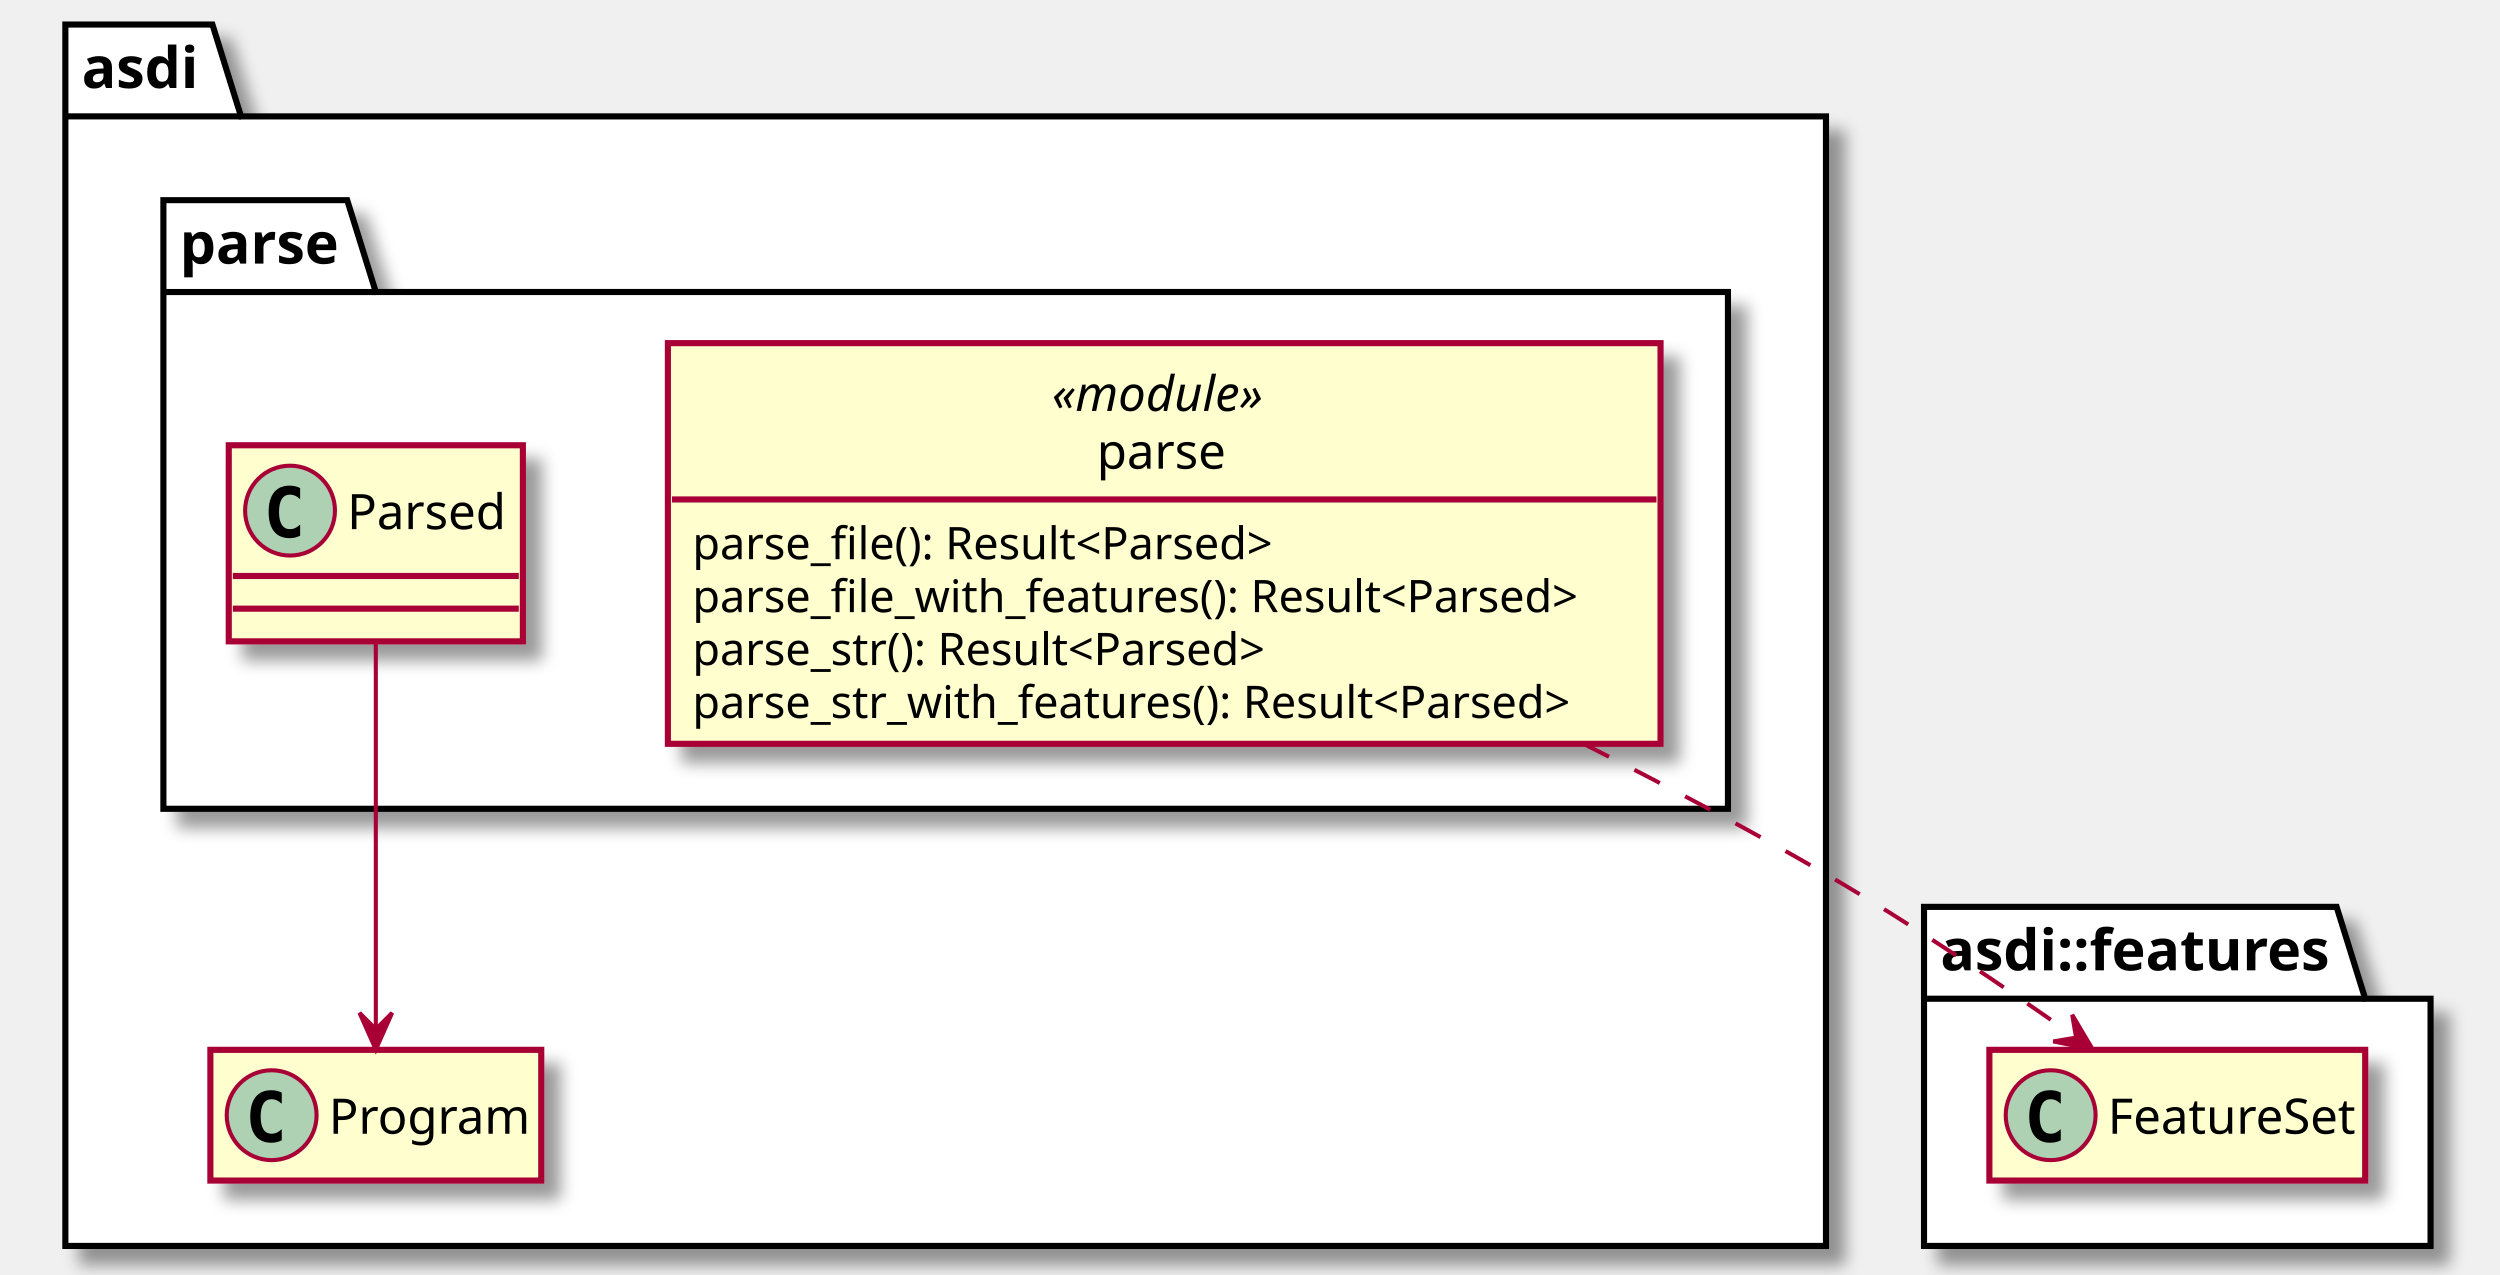
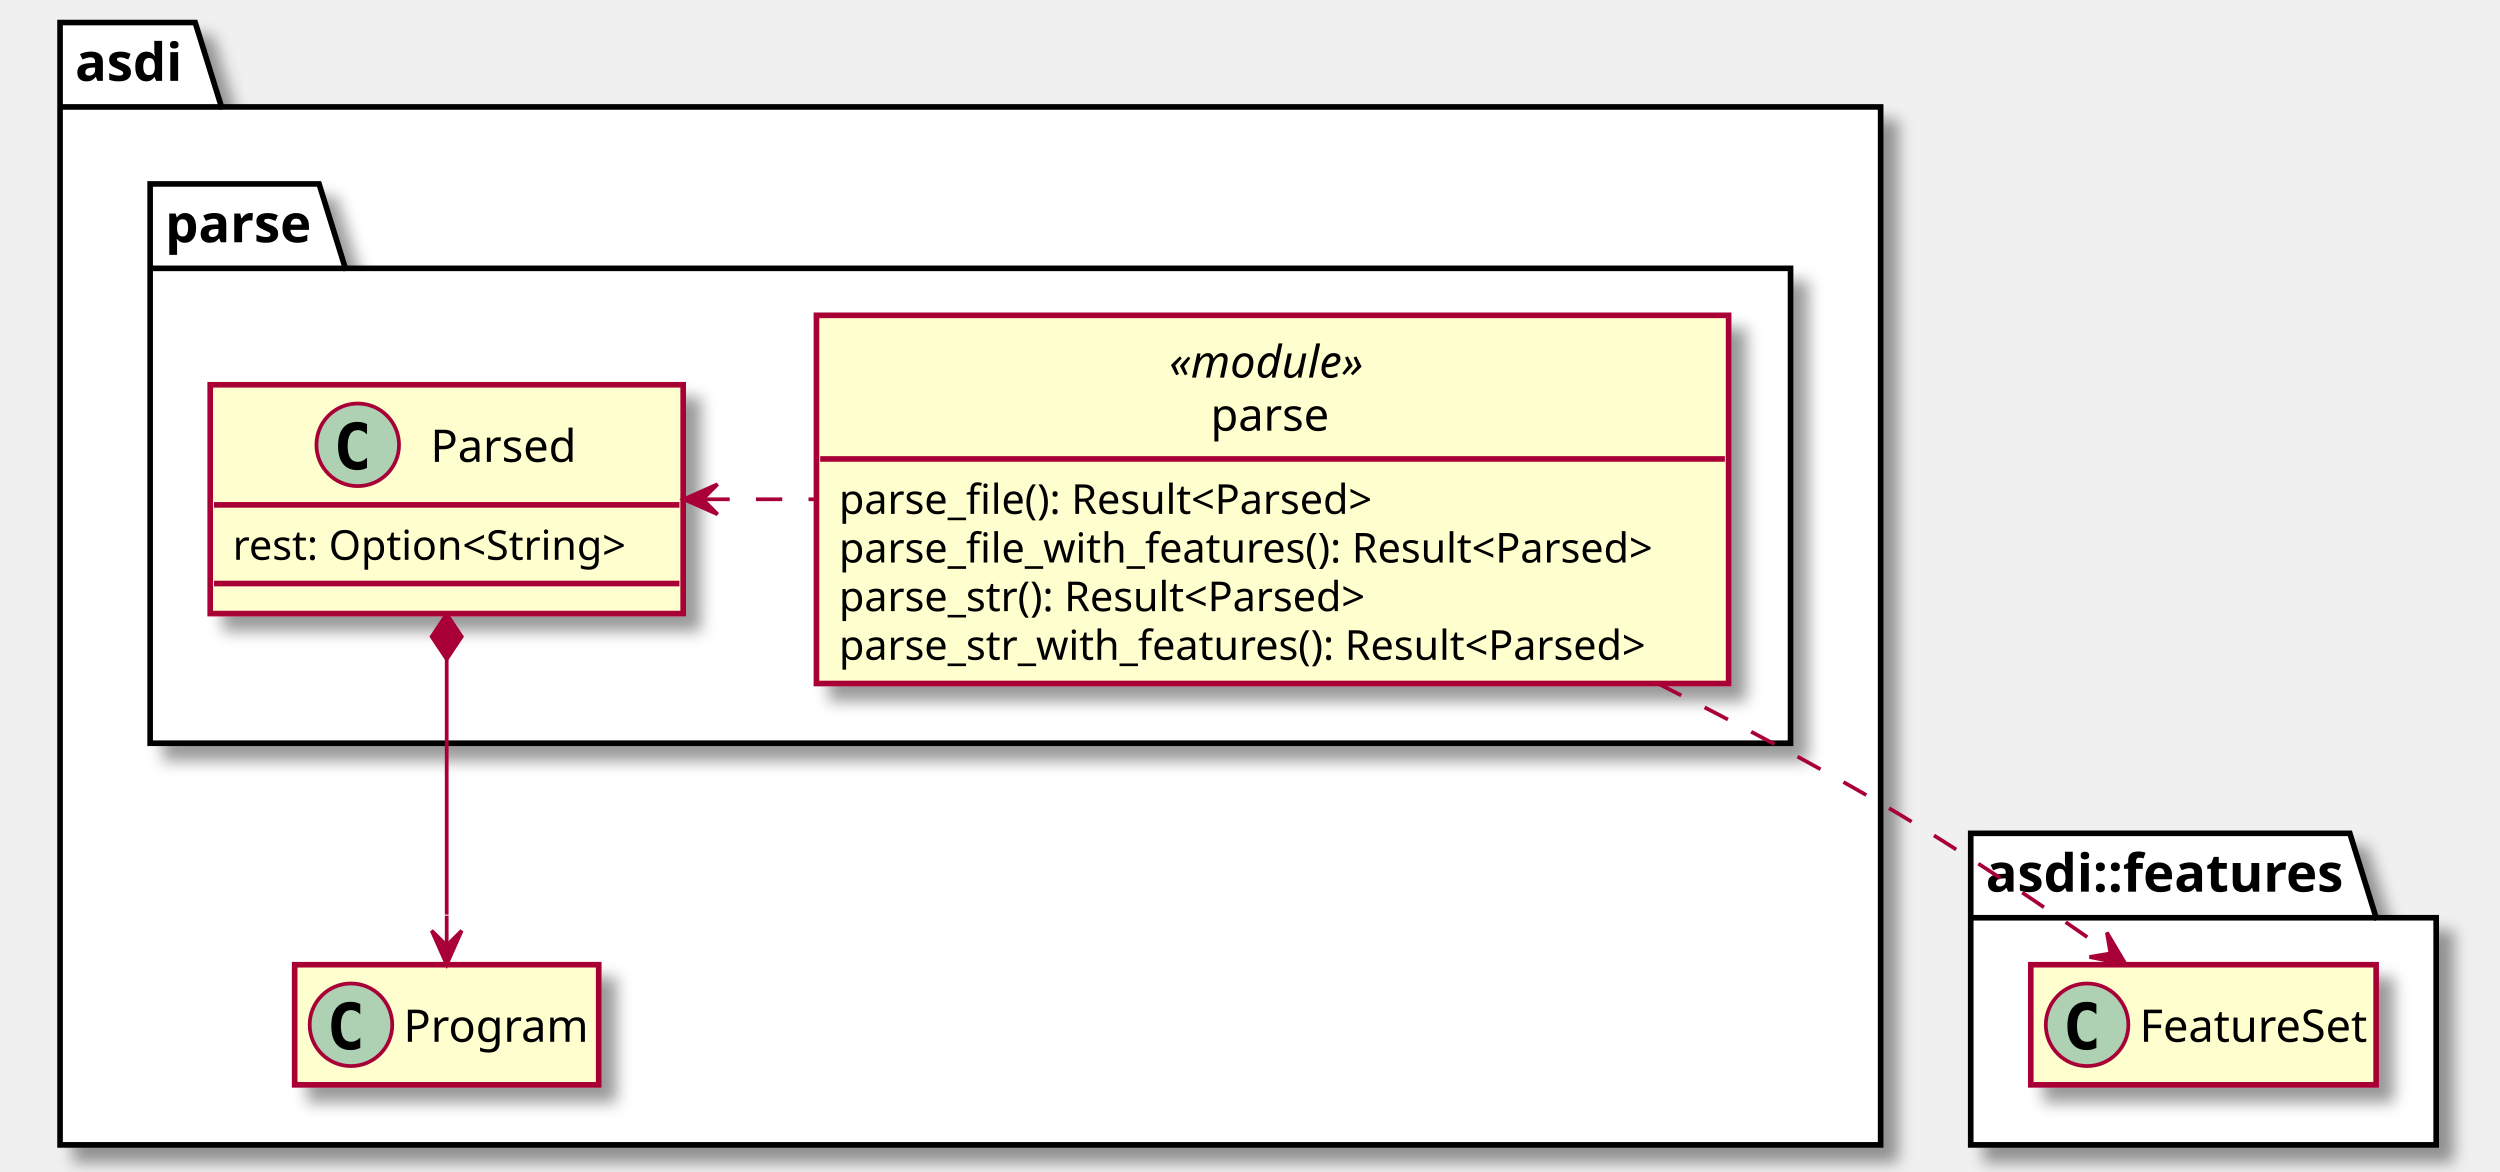
- <svg xmlns="http://www.w3.org/2000/svg" contentScriptType="application/ecmascript" contentStyleType="text/css" height="312px" preserveAspectRatio="none" style="width:612px;height:312px;background:#FFFFFF;" version="1.1" viewBox="0 0 612 312" width="612px" zoomAndPan="magnify">
+ <svg xmlns="http://www.w3.org/2000/svg" contentScriptType="application/ecmascript" contentStyleType="text/css" height="312px" preserveAspectRatio="none" style="width:666px;height:312px;background:#FFFFFF;" version="1.1" viewBox="0 0 666 312" width="666px" zoomAndPan="magnify">
  <defs>
-     <filter height="300%" id="f1p837rdvffecq" width="300%" x="-1" y="-1">
+     <filter height="300%" id="f1nbv5tt911rn6" width="300%" x="-1" y="-1">
      <feGaussianBlur result="blurOut" stdDeviation="2.0" />
      <feColorMatrix in="blurOut" result="blurOut2" type="matrix" values="0 0 0 0 0 0 0 0 0 0 0 0 0 0 0 0 0 0 .4 0" />
      <feOffset dx="4.0" dy="4.0" in="blurOut2" result="blurOut3" />
      <feBlend in="SourceGraphic" in2="blurOut3" mode="normal" />
    </filter>
  </defs>
  <g>
-     <polygon fill="#FFFFFF" filter="url(#f1p837rdvffecq)" points="16,6,52,6,59,28.488,447,28.488,447,305,16,305,16,6" style="stroke:#000000;stroke-width:1.5;" />
+     <polygon fill="#FFFFFF" filter="url(#f1nbv5tt911rn6)" points="16,6,52,6,59,28.488,501,28.488,501,305,16,305,16,6" style="stroke:#000000;stroke-width:1.5;" />
    <line style="stroke:#000000;stroke-width:1.5;" x1="16" x2="59" y1="28.488" y2="28.488" />
    <text fill="#000000" font-family="sans-serif" font-size="14" font-weight="bold" lengthAdjust="spacing" textLength="30" x="20" y="21.535">asdi</text>
-     <polygon fill="#FFFFFF" filter="url(#f1p837rdvffecq)" points="40,49,85,49,92,71.488,423,71.488,423,198,40,198,40,49" style="stroke:#000000;stroke-width:1.5;" />
+     <polygon fill="#FFFFFF" filter="url(#f1nbv5tt911rn6)" points="40,49,85,49,92,71.488,477,71.488,477,198,40,198,40,49" style="stroke:#000000;stroke-width:1.5;" />
    <line style="stroke:#000000;stroke-width:1.5;" x1="40" x2="92" y1="71.488" y2="71.488" />
    <text fill="#000000" font-family="sans-serif" font-size="14" font-weight="bold" lengthAdjust="spacing" textLength="39" x="44" y="64.535">parse</text>
-     <polygon fill="#FFFFFF" filter="url(#f1p837rdvffecq)" points="471,222,572,222,579,244.488,595,244.488,595,305,471,305,471,222" style="stroke:#000000;stroke-width:1.5;" />
-     <line style="stroke:#000000;stroke-width:1.5;" x1="471" x2="579" y1="244.488" y2="244.488" />
-     <text fill="#000000" font-family="sans-serif" font-size="14" font-weight="bold" lengthAdjust="spacing" textLength="95" x="475" y="237.535">asdi::features</text>
-     <rect codeLine="4" fill="#FEFECE" filter="url(#f1p837rdvffecq)" height="32" id="asdi::Program" style="stroke:#A80036;stroke-width:1.5;" width="81" x="51.5" y="257" />
-     <ellipse cx="66.5" cy="273" fill="#ADD1B2" rx="11" ry="11" style="stroke:#A80036;stroke-width:1.0;" />
-     <path d="M68.973,279.143 Q68.392,279.442 67.753,279.591 Q67.114,279.741 66.408,279.741 Q63.901,279.741 62.581,278.089 Q61.262,276.437 61.262,273.316 Q61.262,270.187 62.581,268.535 Q63.901,266.883 66.408,266.883 Q67.114,266.883 67.761,267.032 Q68.409,267.182 68.973,267.481 L68.973,270.203 Q68.342,269.622 67.749,269.352 Q67.155,269.082 66.524,269.082 Q65.18,269.082 64.495,270.149 Q63.81,271.216 63.81,273.316 Q63.81,275.408 64.495,276.474 Q65.18,277.541 66.524,277.541 Q67.155,277.541 67.749,277.271 Q68.342,277.002 68.973,276.42 Z " fill="#000000" />
-     <text fill="#000000" font-family="sans-serif" font-size="12" lengthAdjust="spacing" textLength="49" x="80.5" y="277.535">Program</text>
-     <rect codeLine="11" fill="#FEFECE" filter="url(#f1p837rdvffecq)" height="48" id="asdi::parse::Parsed" style="stroke:#A80036;stroke-width:1.5;" width="72" x="56" y="109" />
-     <ellipse cx="71" cy="125" fill="#ADD1B2" rx="11" ry="11" style="stroke:#A80036;stroke-width:1.0;" />
-     <path d="M73.473,131.143 Q72.892,131.442 72.253,131.591 Q71.614,131.741 70.908,131.741 Q68.401,131.741 67.082,130.089 Q65.762,128.437 65.762,125.316 Q65.762,122.186 67.082,120.535 Q68.401,118.883 70.908,118.883 Q71.614,118.883 72.261,119.032 Q72.909,119.182 73.473,119.481 L73.473,122.203 Q72.842,121.622 72.249,121.352 Q71.655,121.082 71.024,121.082 Q69.68,121.082 68.995,122.149 Q68.31,123.216 68.31,125.316 Q68.31,127.408 68.995,128.474 Q69.68,129.541 71.024,129.541 Q71.655,129.541 72.249,129.271 Q72.842,129.001 73.473,128.42 Z " fill="#000000" />
-     <text fill="#000000" font-family="sans-serif" font-size="12" lengthAdjust="spacing" textLength="40" x="85" y="129.535">Parsed</text>
-     <line style="stroke:#A80036;stroke-width:1.5;" x1="57" x2="127" y1="141" y2="141" />
-     <line style="stroke:#A80036;stroke-width:1.5;" x1="57" x2="127" y1="149" y2="149" />
-     <rect codeLine="15" fill="#FEFECE" filter="url(#f1p837rdvffecq)" height="98.086" id="asdi::parse::parse" style="stroke:#A80036;stroke-width:1.5;" width="243" x="163.5" y="84" />
-     <text fill="#000000" font-family="sans-serif" font-size="12" font-style="italic" lengthAdjust="spacing" textLength="55" x="257.5" y="100.602">«module»</text>
-     <text fill="#000000" font-family="sans-serif" font-size="12" lengthAdjust="spacing" textLength="33" x="268.5" y="114.734">parse</text>
-     <line style="stroke:#A80036;stroke-width:1.5;" x1="164.5" x2="405.5" y1="122.266" y2="122.266" />
-     <text fill="#000000" font-family="sans-serif" font-size="11" lengthAdjust="spacing" textLength="153" x="169.5" y="136.9">parse_file(): Result&lt;Parsed&gt;</text>
-     <text fill="#000000" font-family="sans-serif" font-size="11" lengthAdjust="spacing" textLength="231" x="169.5" y="149.856">parse_file_with_features(): Result&lt;Parsed&gt;</text>
-     <text fill="#000000" font-family="sans-serif" font-size="11" lengthAdjust="spacing" textLength="152" x="169.5" y="162.81">parse_str(): Result&lt;Parsed&gt;</text>
-     <text fill="#000000" font-family="sans-serif" font-size="11" lengthAdjust="spacing" textLength="230" x="169.5" y="175.766">parse_str_with_features(): Result&lt;Parsed&gt;</text>
-     <rect codeLine="7" fill="#FEFECE" filter="url(#f1p837rdvffecq)" height="32" id="asdi::features::FeatureSet" style="stroke:#A80036;stroke-width:1.5;" width="92" x="487" y="257" />
-     <ellipse cx="502" cy="273" fill="#ADD1B2" rx="11" ry="11" style="stroke:#A80036;stroke-width:1.0;" />
-     <path d="M504.473,279.143 Q503.892,279.442 503.253,279.591 Q502.614,279.741 501.908,279.741 Q499.401,279.741 498.082,278.089 Q496.762,276.437 496.762,273.316 Q496.762,270.187 498.082,268.535 Q499.401,266.883 501.908,266.883 Q502.614,266.883 503.261,267.032 Q503.909,267.182 504.473,267.481 L504.473,270.203 Q503.842,269.622 503.249,269.352 Q502.655,269.082 502.024,269.082 Q500.68,269.082 499.995,270.149 Q499.31,271.216 499.31,273.316 Q499.31,275.408 499.995,276.474 Q500.68,277.541 502.024,277.541 Q502.655,277.541 503.249,277.271 Q503.842,277.002 504.473,276.42 Z " fill="#000000" />
-     <text fill="#000000" font-family="sans-serif" font-size="12" lengthAdjust="spacing" textLength="60" x="516" y="277.535">FeatureSet</text>
-     <path codeLine="13" d="M92,157.1 C92,183.6 92,226.64 92,251.84 " fill="none" id="asdi::parse::Parsed-to-asdi::Program" style="stroke:#A80036;stroke-width:1.0;" />
-     <polygon fill="#A80036" points="92,256.94,96,247.94,92,251.94,88,247.94,92,256.94" style="stroke:#A80036;stroke-width:1.0;" />
-     <path codeLine="22" d="M387.64,182.08 C407.59,192.16 428.15,203.05 447,214 C468.25,226.34 491.28,242 508.15,253.94 " fill="none" id="asdi::parse::parse-to-asdi::features::FeatureSet" style="stroke:#A80036;stroke-width:1.0;stroke-dasharray:7.0,7.0;" />
-     <polygon fill="#A80036" points="512.3,256.89,507.276,248.419,508.223,253.996,502.646,254.943,512.3,256.89" style="stroke:#A80036;stroke-width:1.0;" />
+     <polygon fill="#FFFFFF" filter="url(#f1nbv5tt911rn6)" points="525,222,626,222,633,244.488,649,244.488,649,305,525,305,525,222" style="stroke:#000000;stroke-width:1.5;" />
+     <line style="stroke:#000000;stroke-width:1.5;" x1="525" x2="633" y1="244.488" y2="244.488" />
+     <text fill="#000000" font-family="sans-serif" font-size="14" font-weight="bold" lengthAdjust="spacing" textLength="95" x="529" y="237.535">asdi::features</text>
+     <rect codeLine="4" fill="#FEFECE" filter="url(#f1nbv5tt911rn6)" height="32" id="asdi::Program" style="stroke:#A80036;stroke-width:1.5;" width="81" x="78.5" y="257" />
+     <ellipse cx="93.5" cy="273" fill="#ADD1B2" rx="11" ry="11" style="stroke:#A80036;stroke-width:1.0;" />
+     <path d="M95.973,279.143 Q95.392,279.442 94.753,279.591 Q94.114,279.741 93.408,279.741 Q90.901,279.741 89.582,278.089 Q88.262,276.437 88.262,273.316 Q88.262,270.187 89.582,268.535 Q90.901,266.883 93.408,266.883 Q94.114,266.883 94.761,267.032 Q95.409,267.182 95.973,267.481 L95.973,270.203 Q95.342,269.622 94.749,269.352 Q94.155,269.082 93.524,269.082 Q92.18,269.082 91.495,270.149 Q90.81,271.216 90.81,273.316 Q90.81,275.408 91.495,276.474 Q92.18,277.541 93.524,277.541 Q94.155,277.541 94.749,277.271 Q95.342,277.002 95.973,276.42 Z " fill="#000000" />
+     <text fill="#000000" font-family="sans-serif" font-size="12" lengthAdjust="spacing" textLength="49" x="107.5" y="277.535">Program</text>
+     <rect codeLine="11" fill="#FEFECE" filter="url(#f1nbv5tt911rn6)" height="60.955" id="asdi::parse::Parsed" style="stroke:#A80036;stroke-width:1.5;" width="126" x="56" y="102.5" />
+     <ellipse cx="95.3" cy="118.5" fill="#ADD1B2" rx="11" ry="11" style="stroke:#A80036;stroke-width:1.0;" />
+     <path d="M97.773,124.643 Q97.192,124.942 96.553,125.091 Q95.914,125.241 95.208,125.241 Q92.701,125.241 91.382,123.589 Q90.062,121.937 90.062,118.816 Q90.062,115.686 91.382,114.035 Q92.701,112.383 95.208,112.383 Q95.914,112.383 96.561,112.532 Q97.209,112.682 97.773,112.981 L97.773,115.703 Q97.142,115.122 96.549,114.852 Q95.955,114.582 95.324,114.582 Q93.98,114.582 93.295,115.649 Q92.61,116.716 92.61,118.816 Q92.61,120.908 93.295,121.974 Q93.98,123.041 95.324,123.041 Q95.955,123.041 96.549,122.771 Q97.142,122.501 97.773,121.92 Z " fill="#000000" />
+     <text fill="#000000" font-family="sans-serif" font-size="12" lengthAdjust="spacing" textLength="40" x="114.7" y="123.035">Parsed</text>
+     <line style="stroke:#A80036;stroke-width:1.5;" x1="57" x2="181" y1="134.5" y2="134.5" />
+     <text fill="#000000" font-family="sans-serif" font-size="11" lengthAdjust="spacing" textLength="114" x="62" y="149.135">rest: Option&lt;String&gt;</text>
+     <line style="stroke:#A80036;stroke-width:1.5;" x1="57" x2="181" y1="155.455" y2="155.455" />
+     <rect codeLine="17" fill="#FEFECE" filter="url(#f1nbv5tt911rn6)" height="98.086" id="asdi::parse::parse" style="stroke:#A80036;stroke-width:1.5;" width="243" x="217.5" y="84" />
+     <text fill="#000000" font-family="sans-serif" font-size="12" font-style="italic" lengthAdjust="spacing" textLength="55" x="311.5" y="100.602">«module»</text>
+     <text fill="#000000" font-family="sans-serif" font-size="12" lengthAdjust="spacing" textLength="33" x="322.5" y="114.734">parse</text>
+     <line style="stroke:#A80036;stroke-width:1.5;" x1="218.5" x2="459.5" y1="122.266" y2="122.266" />
+     <text fill="#000000" font-family="sans-serif" font-size="11" lengthAdjust="spacing" textLength="153" x="223.5" y="136.9">parse_file(): Result&lt;Parsed&gt;</text>
+     <text fill="#000000" font-family="sans-serif" font-size="11" lengthAdjust="spacing" textLength="231" x="223.5" y="149.856">parse_file_with_features(): Result&lt;Parsed&gt;</text>
+     <text fill="#000000" font-family="sans-serif" font-size="11" lengthAdjust="spacing" textLength="152" x="223.5" y="162.81">parse_str(): Result&lt;Parsed&gt;</text>
+     <text fill="#000000" font-family="sans-serif" font-size="11" lengthAdjust="spacing" textLength="230" x="223.5" y="175.766">parse_str_with_features(): Result&lt;Parsed&gt;</text>
+     <rect codeLine="7" fill="#FEFECE" filter="url(#f1nbv5tt911rn6)" height="32" id="asdi::features::FeatureSet" style="stroke:#A80036;stroke-width:1.5;" width="92" x="541" y="257" />
+     <ellipse cx="556" cy="273" fill="#ADD1B2" rx="11" ry="11" style="stroke:#A80036;stroke-width:1.0;" />
+     <path d="M558.473,279.143 Q557.892,279.442 557.253,279.591 Q556.614,279.741 555.908,279.741 Q553.401,279.741 552.082,278.089 Q550.762,276.437 550.762,273.316 Q550.762,270.187 552.082,268.535 Q553.401,266.883 555.908,266.883 Q556.614,266.883 557.261,267.032 Q557.909,267.182 558.473,267.481 L558.473,270.203 Q557.842,269.622 557.249,269.352 Q556.655,269.082 556.024,269.082 Q554.68,269.082 553.995,270.149 Q553.31,271.216 553.31,273.316 Q553.31,275.408 553.995,276.474 Q554.68,277.541 556.024,277.541 Q556.655,277.541 557.249,277.271 Q557.842,277.002 558.473,276.42 Z " fill="#000000" />
+     <text fill="#000000" font-family="sans-serif" font-size="12" lengthAdjust="spacing" textLength="60" x="570" y="277.535">FeatureSet</text>
+     <path codeLine="15" d="M119,175.6 C119,175.6 119,224.38 119,243.65 " fill="none" id="asdi::parse::Parsed-asdi::Program" style="stroke:#A80036;stroke-width:1.0;" />
+     <polygon fill="#A80036" points="119,256.92,123,247.92,119,251.92,115,247.92,119,256.92" style="stroke:#A80036;stroke-width:1.0;" />
+     <line style="stroke:#A80036;stroke-width:1.0;" x1="119" x2="119" y1="251.92" y2="243.92" />
+     <polygon fill="#A80036" points="119,163.6,115,169.6,119,175.6,123,169.6,119,163.6" style="stroke:#A80036;stroke-width:1.0;" />
+     <path codeLine="24" d="M441.64,182.08 C461.59,192.16 482.15,203.05 501,214 C522.25,226.34 545.28,242 562.15,253.94 " fill="none" id="asdi::parse::parse-to-asdi::features::FeatureSet" style="stroke:#A80036;stroke-width:1.0;stroke-dasharray:7.0,7.0;" />
+     <polygon fill="#A80036" points="566.3,256.89,561.276,248.419,562.223,253.996,556.646,254.943,566.3,256.89" style="stroke:#A80036;stroke-width:1.0;" />
+     <path codeLine="25" d="M187.39,133 C197.39,133 207.39,133 217.39,133 " fill="none" id="asdi::parse::Parsed-backto-asdi::parse::parse" style="stroke:#A80036;stroke-width:1.0;stroke-dasharray:7.0,7.0;" />
+     <polygon fill="#A80036" points="182.16,133,191.16,137,187.16,133,191.16,129,182.16,133" style="stroke:#A80036;stroke-width:1.0;" />
  </g>
</svg>
